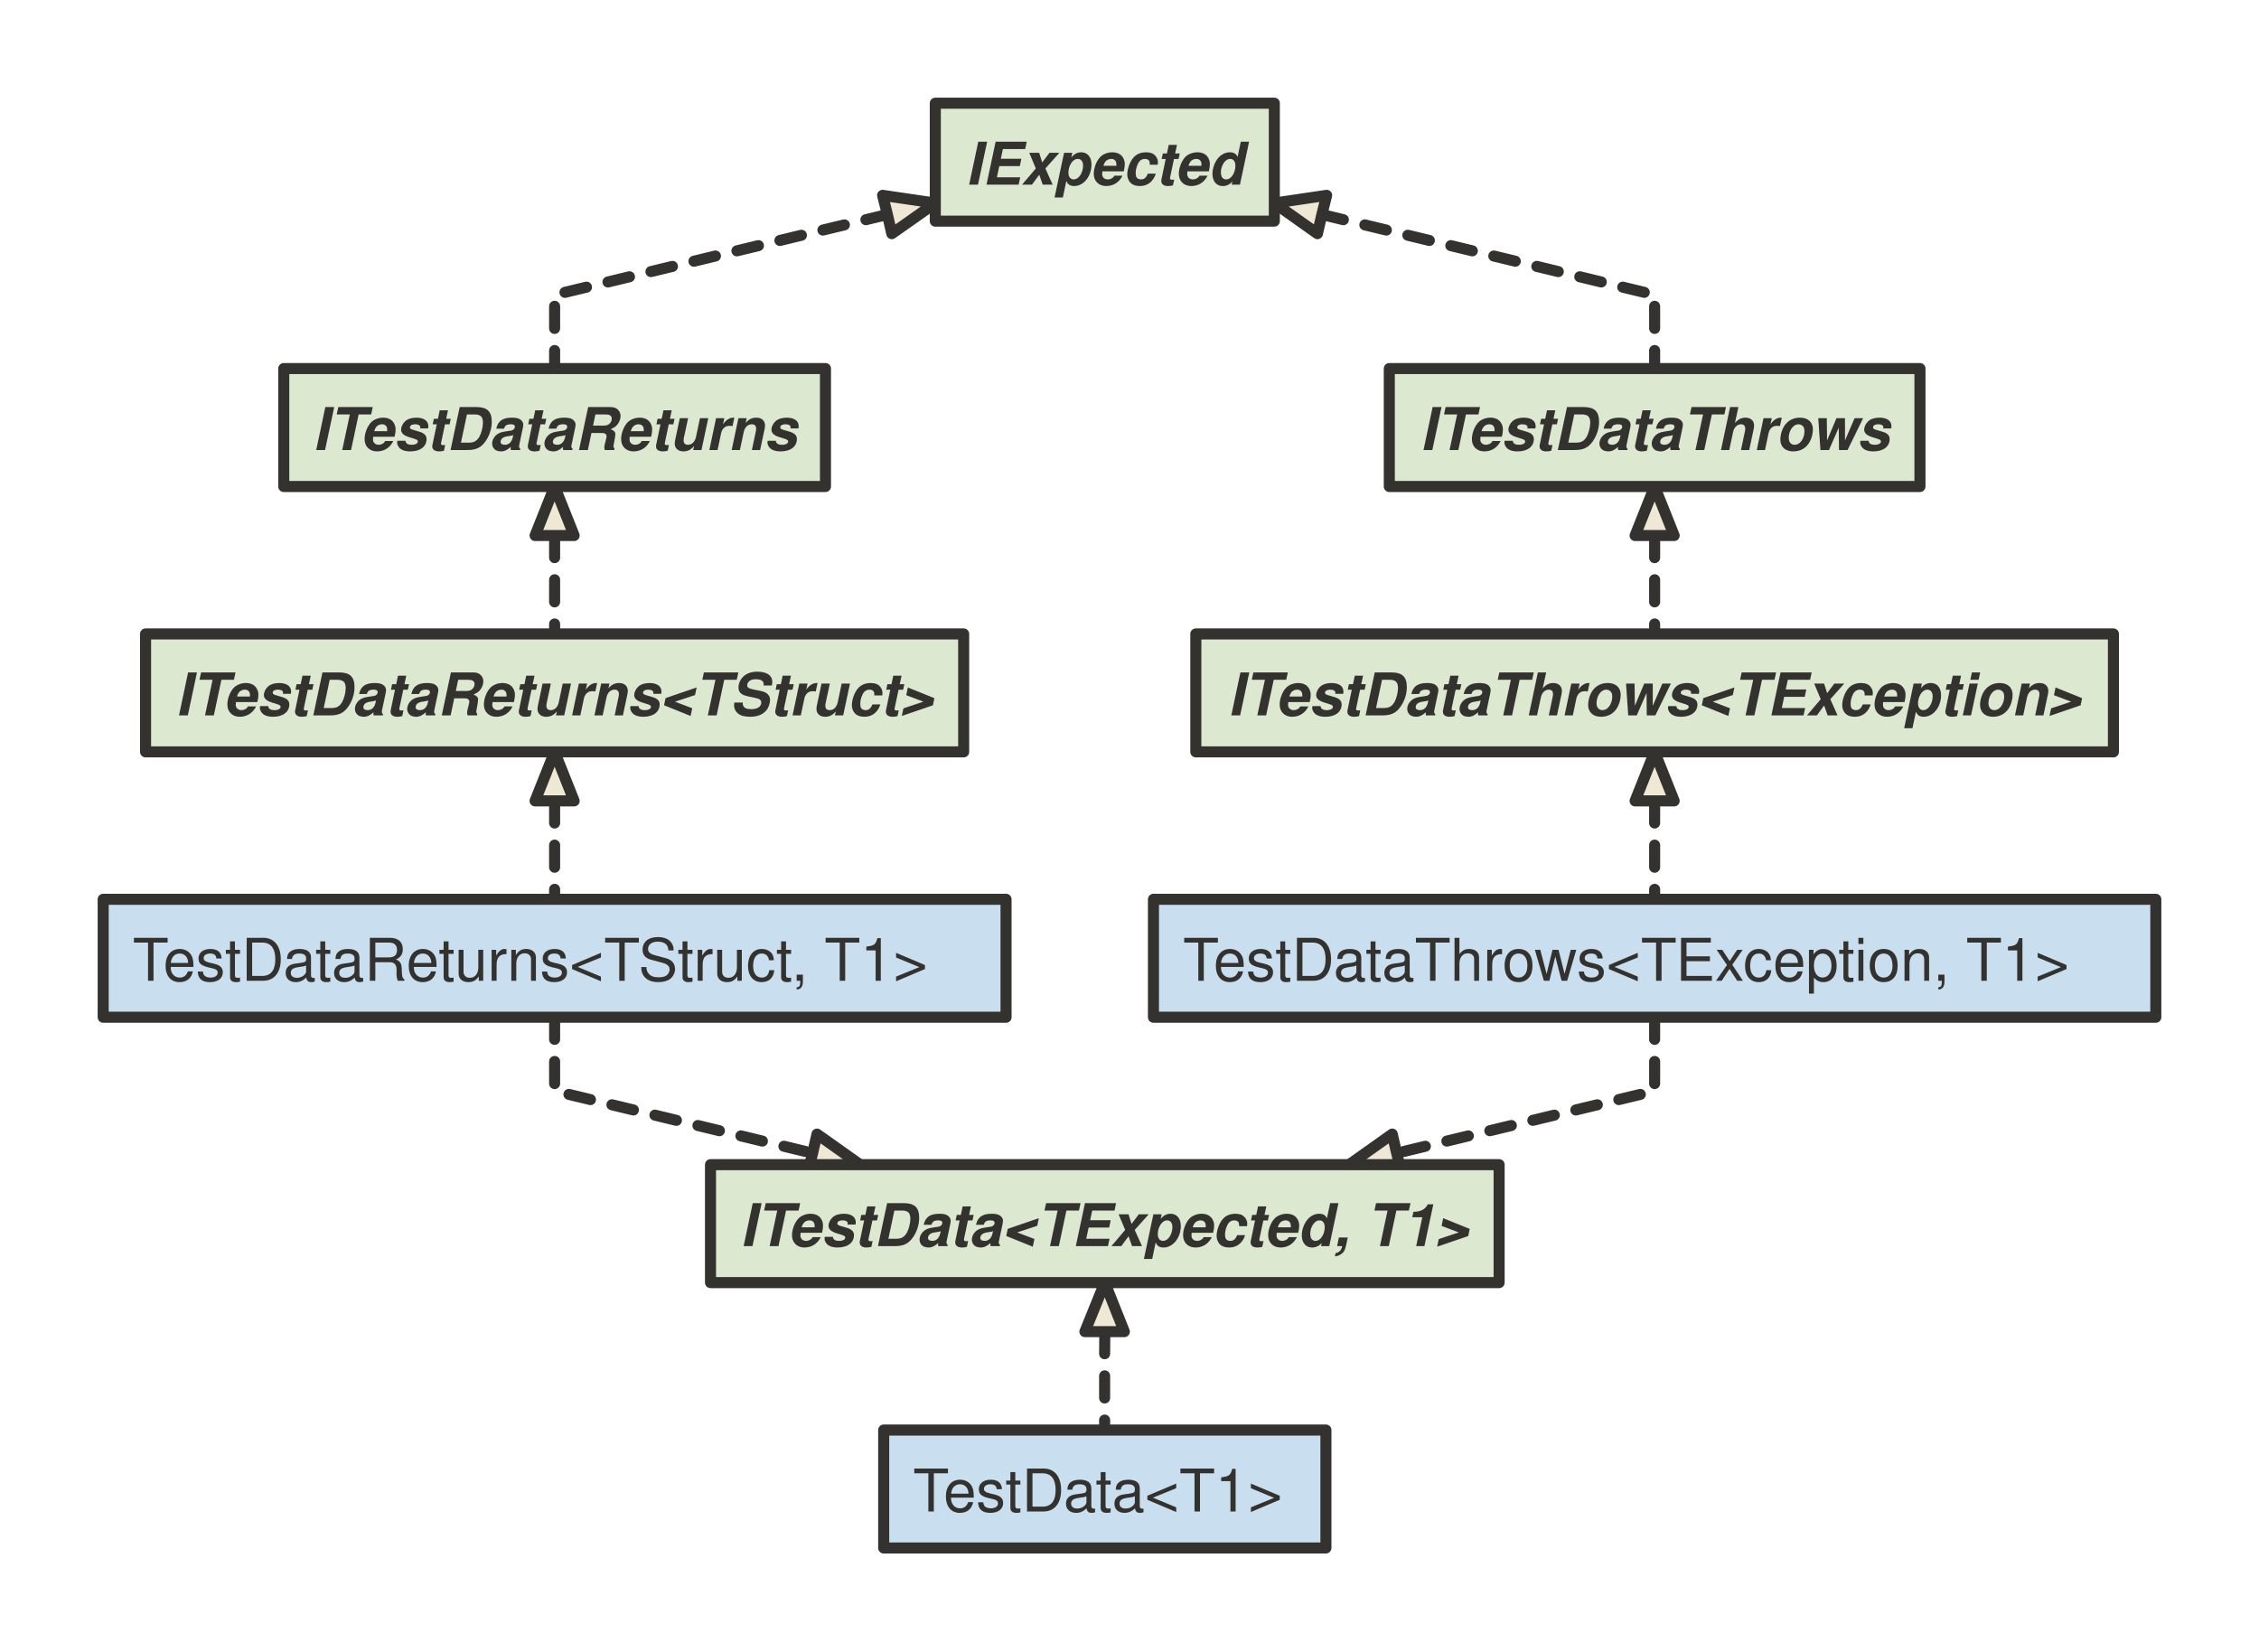
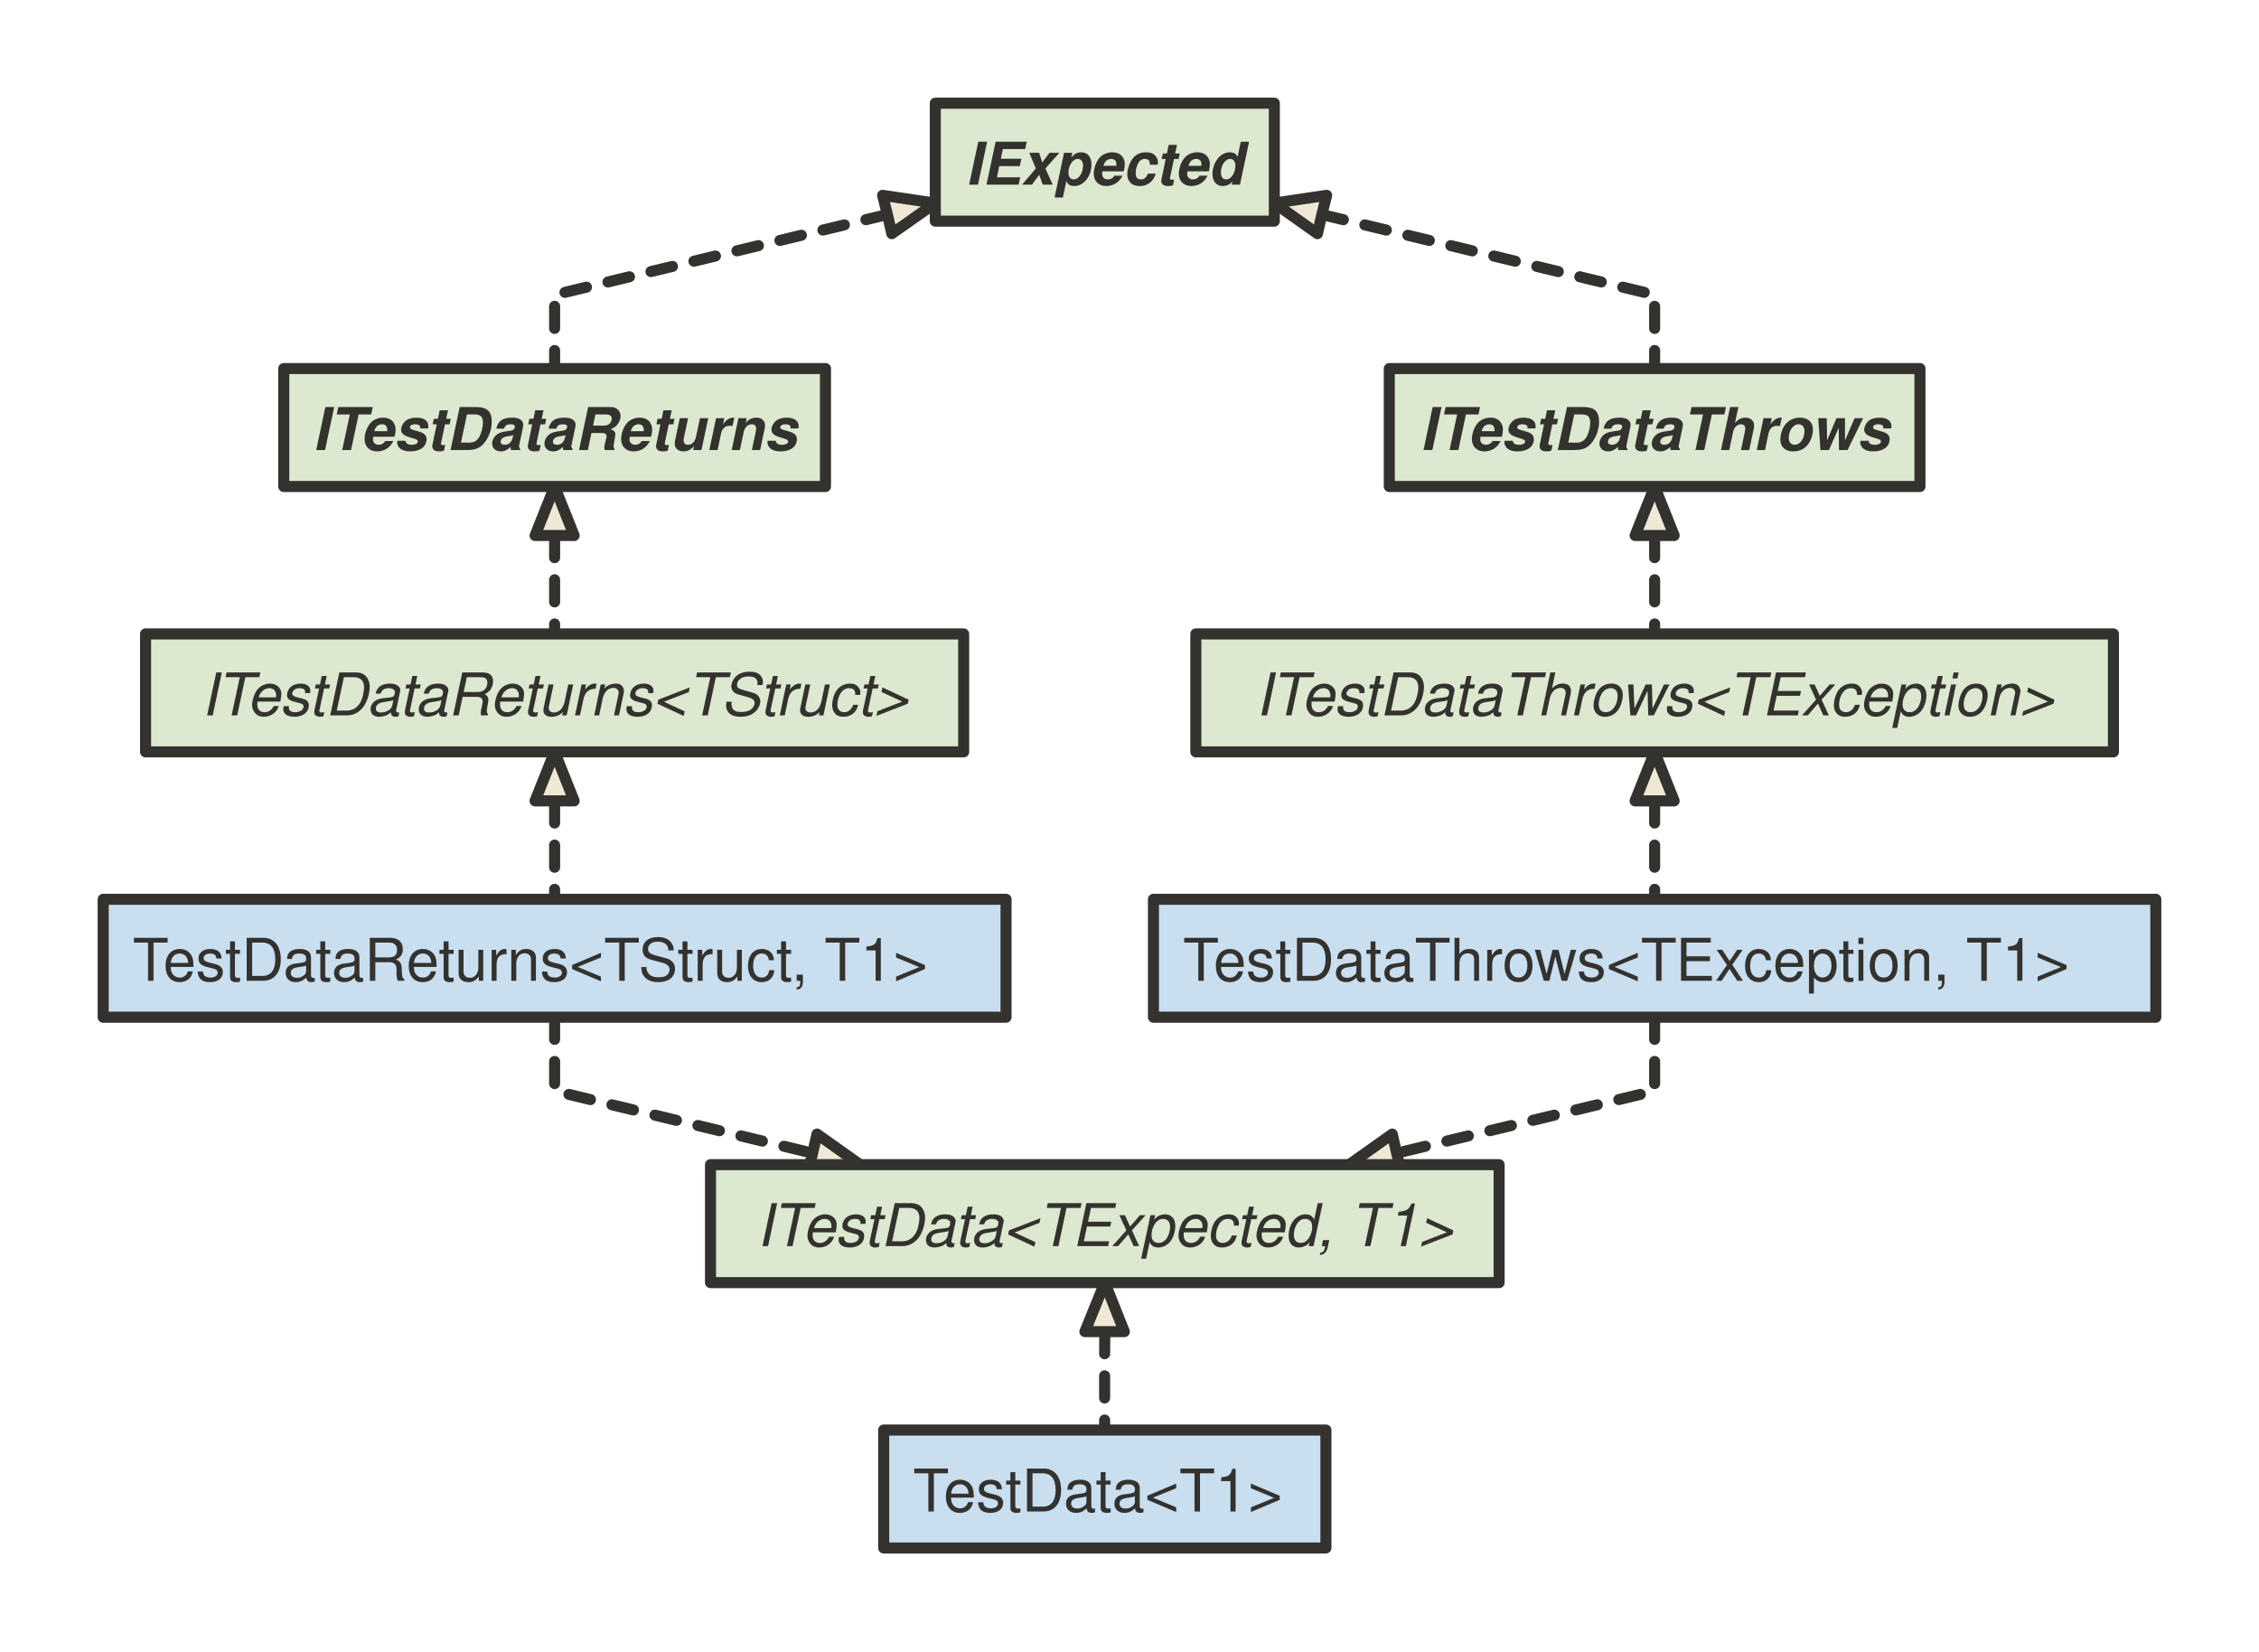
<svg xmlns="http://www.w3.org/2000/svg" version="1.1" baseProfile="full" width="613.0" height="448.0" viewBox="0 0 613 448">
  <g stroke-width="1.0" text-align="left" font="12pt Helvetica, Arial, sans-serif" font-size="12pt" font-family="Helvetica" font-weight="bold" font-style="normal">
    <g font-family="Helvetica" font-size="12pt" font-weight="bold" font-style="normal" stroke-width="3.0" stroke-linejoin="round" stroke-linecap="round" stroke="#33322E">
      <g stroke="transparent" fill="transparent">
        <rect x="0.0" y="0.0" height="448.0" width="613.0" stroke="none" />
      </g>
      <g transform="translate(8, 8)" fill="#33322E">
        <g transform="translate(20, 20)" fill="#eee8d5" font-family="Helvetica" font-size="12pt" font-weight="normal" font-style="normal">
          <g stroke-dasharray="6 6">
            <path d="M212.8 30.2 L122.5 52 L122.5 72 L122.5 72.0 " fill="none" />
          </g>
          <path d="M214.0 35.4 L212.8 30.2 L211.5 25.0 L225.8 27.1 Z" />
          <g stroke-dasharray="6 6">
            <path d="M122.5 117.3 L122.5 124 L122.5 144 L122.5 144.0 " fill="none" />
          </g>
          <path d="M127.8 117.3 L122.5 117.3 L117.2 117.3 L122.5 104.0 Z" />
          <g stroke-dasharray="6 6">
            <path d="M122.5 189.3 L122.5 196 L122.5 216 L122.5 216.0 " fill="none" />
          </g>
          <path d="M127.8 189.3 L122.5 189.3 L117.2 189.3 L122.5 176.0 Z" />
          <g stroke-dasharray="6 6">
            <path d="M330.7 30.2 L421 52 L421 72 L421.0 72.0 " fill="none" />
          </g>
          <path d="M332.0 25.0 L330.7 30.2 L329.5 35.4 L317.8 27.1 Z" />
          <g stroke-dasharray="6 6">
            <path d="M421.0 117.3 L421 124 L421 144 L421.0 144.0 " fill="none" />
          </g>
          <path d="M426.3 117.3 L421.0 117.3 L415.7 117.3 L421.0 104.0 Z" />
          <g stroke-dasharray="6 6">
            <path d="M421.0 189.3 L421 196 L421 216 L421.0 216.0 " fill="none" />
          </g>
          <path d="M426.3 189.3 L421.0 189.3 L415.7 189.3 L421.0 176.0 Z" />
          <g stroke-dasharray="6 6">
            <path d="M122.5 248.0 L122.5 268 L192.455 284.874 L192.5 284.9 " fill="none" />
          </g>
          <path d="M191.2 290.1 L192.5 284.9 L193.7 279.7 L205.4 288.0 Z" />
          <g stroke-dasharray="6 6">
            <path d="M421.0 248.0 L421 268 L351.045 284.874 L351.0 284.9 " fill="none" />
          </g>
          <path d="M349.8 279.7 L351.0 284.9 L352.3 290.1 L338.1 288.0 Z" />
          <g stroke-dasharray="6 6">
            <path d="M271.8 333.3 L271.75 340 L271.75 360 L271.8 360.0 " fill="none" />
          </g>
          <path d="M277.1 333.3 L271.8 333.3 L266.4 333.3 L271.8 320.0 Z" />
          <g data-name="IExpected">
            <g fill="#DCE8CF" stroke="#33322E" data-name="IExpected">
              <rect x="225.8" y="0.0" height="32.0" width="92.0" data-name="IExpected" />
            </g>
            <g transform="translate(225.75, 0)" font-family="Helvetica" font-size="12pt" font-weight="bold" font-style="italic" data-name="IExpected" data-compartment="0">
              <g transform="translate(8, 8)" fill="#33322E" text-align="center" data-name="IExpected" data-compartment="0">
                <text x="38.0" y="14.1" stroke="none" text-anchor="middle" data-name="IExpected" data-compartment="0">IExpected</text>
              </g>
            </g>
          </g>
          <g data-name="ITestDataReturns">
            <g fill="#DCE8CF" stroke="#33322E" data-name="ITestDataReturns">
              <rect x="49.0" y="72.0" height="32.0" width="147.0" data-name="ITestDataReturns" />
            </g>
            <g transform="translate(49, 72)" font-family="Helvetica" font-size="12pt" font-weight="bold" font-style="italic" data-name="ITestDataReturns" data-compartment="0">
              <g transform="translate(8, 8)" fill="#33322E" text-align="center" data-name="ITestDataReturns" data-compartment="0">
                <text x="65.5" y="14.1" stroke="none" text-anchor="middle" data-name="ITestDataReturns" data-compartment="0">ITestDataReturns</text>
              </g>
            </g>
          </g>
          <g data-name="ITestDataReturns&lt;TStruct&gt;">
            <g fill="#DCE8CF" stroke="#33322E" data-name="ITestDataReturns&lt;TStruct&gt;">
              <rect x="11.5" y="144.0" height="32.0" width="222.0" data-name="ITestDataReturns&lt;TStruct&gt;" />
            </g>
-             <g transform="translate(11.5, 144)" font-family="Helvetica" font-size="12pt" font-weight="bold" font-style="italic" data-name="ITestDataReturns&lt;TStruct&gt;" data-compartment="0">
+             <g transform="translate(11.5, 144)" font-family="Helvetica" font-size="12pt" font-weight="normal" font-style="italic" data-name="ITestDataReturns&lt;TStruct&gt;" data-compartment="0">
              <g transform="translate(8, 8)" fill="#33322E" text-align="center" data-name="ITestDataReturns&lt;TStruct&gt;" data-compartment="0">
                <text x="103.0" y="14.1" stroke="none" text-anchor="middle" data-name="ITestDataReturns&lt;TStruct&gt;" data-compartment="0">ITestDataReturns&lt;TStruct&gt;</text>
              </g>
            </g>
          </g>
          <g data-name="TestDataReturns&lt;TStruct, T1&gt;">
            <g fill="#C9DEEF" stroke="#33322E" data-name="TestDataReturns&lt;TStruct, T1&gt;">
              <rect x="0.0" y="216.0" height="32.0" width="245.0" data-name="TestDataReturns&lt;TStruct, T1&gt;" />
            </g>
            <g transform="translate(0, 216)" font-family="Helvetica" font-size="12pt" font-weight="normal" font-style="normal" data-name="TestDataReturns&lt;TStruct, T1&gt;" data-compartment="0">
              <g transform="translate(8, 8)" fill="#33322E" text-align="left" data-name="TestDataReturns&lt;TStruct, T1&gt;" data-compartment="0">
                <text x="0.0" y="14.1" stroke="none" data-name="TestDataReturns&lt;TStruct, T1&gt;" data-compartment="0">TestDataReturns&lt;TStruct, T1&gt;</text>
              </g>
            </g>
          </g>
          <g data-name="ITestDataThrows">
            <g fill="#DCE8CF" stroke="#33322E" data-name="ITestDataThrows">
              <rect x="349.0" y="72.0" height="32.0" width="144.0" data-name="ITestDataThrows" />
            </g>
            <g transform="translate(349, 72)" font-family="Helvetica" font-size="12pt" font-weight="bold" font-style="italic" data-name="ITestDataThrows" data-compartment="0">
              <g transform="translate(8, 8)" fill="#33322E" text-align="center" data-name="ITestDataThrows" data-compartment="0">
                <text x="64.0" y="14.1" stroke="none" text-anchor="middle" data-name="ITestDataThrows" data-compartment="0">ITestDataThrows</text>
              </g>
            </g>
          </g>
          <g data-name="ITestDataThrows&lt;TException&gt;">
            <g fill="#DCE8CF" stroke="#33322E" data-name="ITestDataThrows&lt;TException&gt;">
              <rect x="296.5" y="144.0" height="32.0" width="249.0" data-name="ITestDataThrows&lt;TException&gt;" />
            </g>
-             <g transform="translate(296.5, 144)" font-family="Helvetica" font-size="12pt" font-weight="bold" font-style="italic" data-name="ITestDataThrows&lt;TException&gt;" data-compartment="0">
+             <g transform="translate(296.5, 144)" font-family="Helvetica" font-size="12pt" font-weight="normal" font-style="italic" data-name="ITestDataThrows&lt;TException&gt;" data-compartment="0">
              <g transform="translate(8, 8)" fill="#33322E" text-align="center" data-name="ITestDataThrows&lt;TException&gt;" data-compartment="0">
                <text x="116.5" y="14.1" stroke="none" text-anchor="middle" data-name="ITestDataThrows&lt;TException&gt;" data-compartment="0">ITestDataThrows&lt;TException&gt;</text>
              </g>
            </g>
          </g>
          <g data-name="TestDataThrows&lt;TException, T1&gt;">
            <g fill="#C9DEEF" stroke="#33322E" data-name="TestDataThrows&lt;TException, T1&gt;">
              <rect x="285.0" y="216.0" height="32.0" width="272.0" data-name="TestDataThrows&lt;TException, T1&gt;" />
            </g>
            <g transform="translate(285, 216)" font-family="Helvetica" font-size="12pt" font-weight="normal" font-style="normal" data-name="TestDataThrows&lt;TException, T1&gt;" data-compartment="0">
              <g transform="translate(8, 8)" fill="#33322E" text-align="left" data-name="TestDataThrows&lt;TException, T1&gt;" data-compartment="0">
                <text x="0.0" y="14.1" stroke="none" data-name="TestDataThrows&lt;TException, T1&gt;" data-compartment="0">TestDataThrows&lt;TException, T1&gt;</text>
              </g>
            </g>
          </g>
          <g data-name="ITestData&lt;TExpected, T1&gt;">
            <g fill="#DCE8CF" stroke="#33322E" data-name="ITestData&lt;TExpected, T1&gt;">
              <rect x="164.8" y="288.0" height="32.0" width="214.0" data-name="ITestData&lt;TExpected, T1&gt;" />
            </g>
-             <g transform="translate(164.75, 288)" font-family="Helvetica" font-size="12pt" font-weight="bold" font-style="italic" data-name="ITestData&lt;TExpected, T1&gt;" data-compartment="0">
+             <g transform="translate(164.75, 288)" font-family="Helvetica" font-size="12pt" font-weight="normal" font-style="italic" data-name="ITestData&lt;TExpected, T1&gt;" data-compartment="0">
              <g transform="translate(8, 8)" fill="#33322E" text-align="center" data-name="ITestData&lt;TExpected, T1&gt;" data-compartment="0">
                <text x="99.0" y="14.1" stroke="none" text-anchor="middle" data-name="ITestData&lt;TExpected, T1&gt;" data-compartment="0">ITestData&lt;TExpected, T1&gt;</text>
              </g>
            </g>
          </g>
          <g data-name="TestData&lt;T1&gt;">
            <g fill="#C9DEEF" stroke="#33322E" data-name="TestData&lt;T1&gt;">
              <rect x="211.8" y="360.0" height="32.0" width="120.0" data-name="TestData&lt;T1&gt;" />
            </g>
            <g transform="translate(211.75, 360)" font-family="Helvetica" font-size="12pt" font-weight="normal" font-style="normal" data-name="TestData&lt;T1&gt;" data-compartment="0">
              <g transform="translate(8, 8)" fill="#33322E" text-align="left" data-name="TestData&lt;T1&gt;" data-compartment="0">
                <text x="0.0" y="14.1" stroke="none" data-name="TestData&lt;T1&gt;" data-compartment="0">TestData&lt;T1&gt;</text>
              </g>
            </g>
          </g>
        </g>
      </g>
    </g>
  </g>
</svg>
